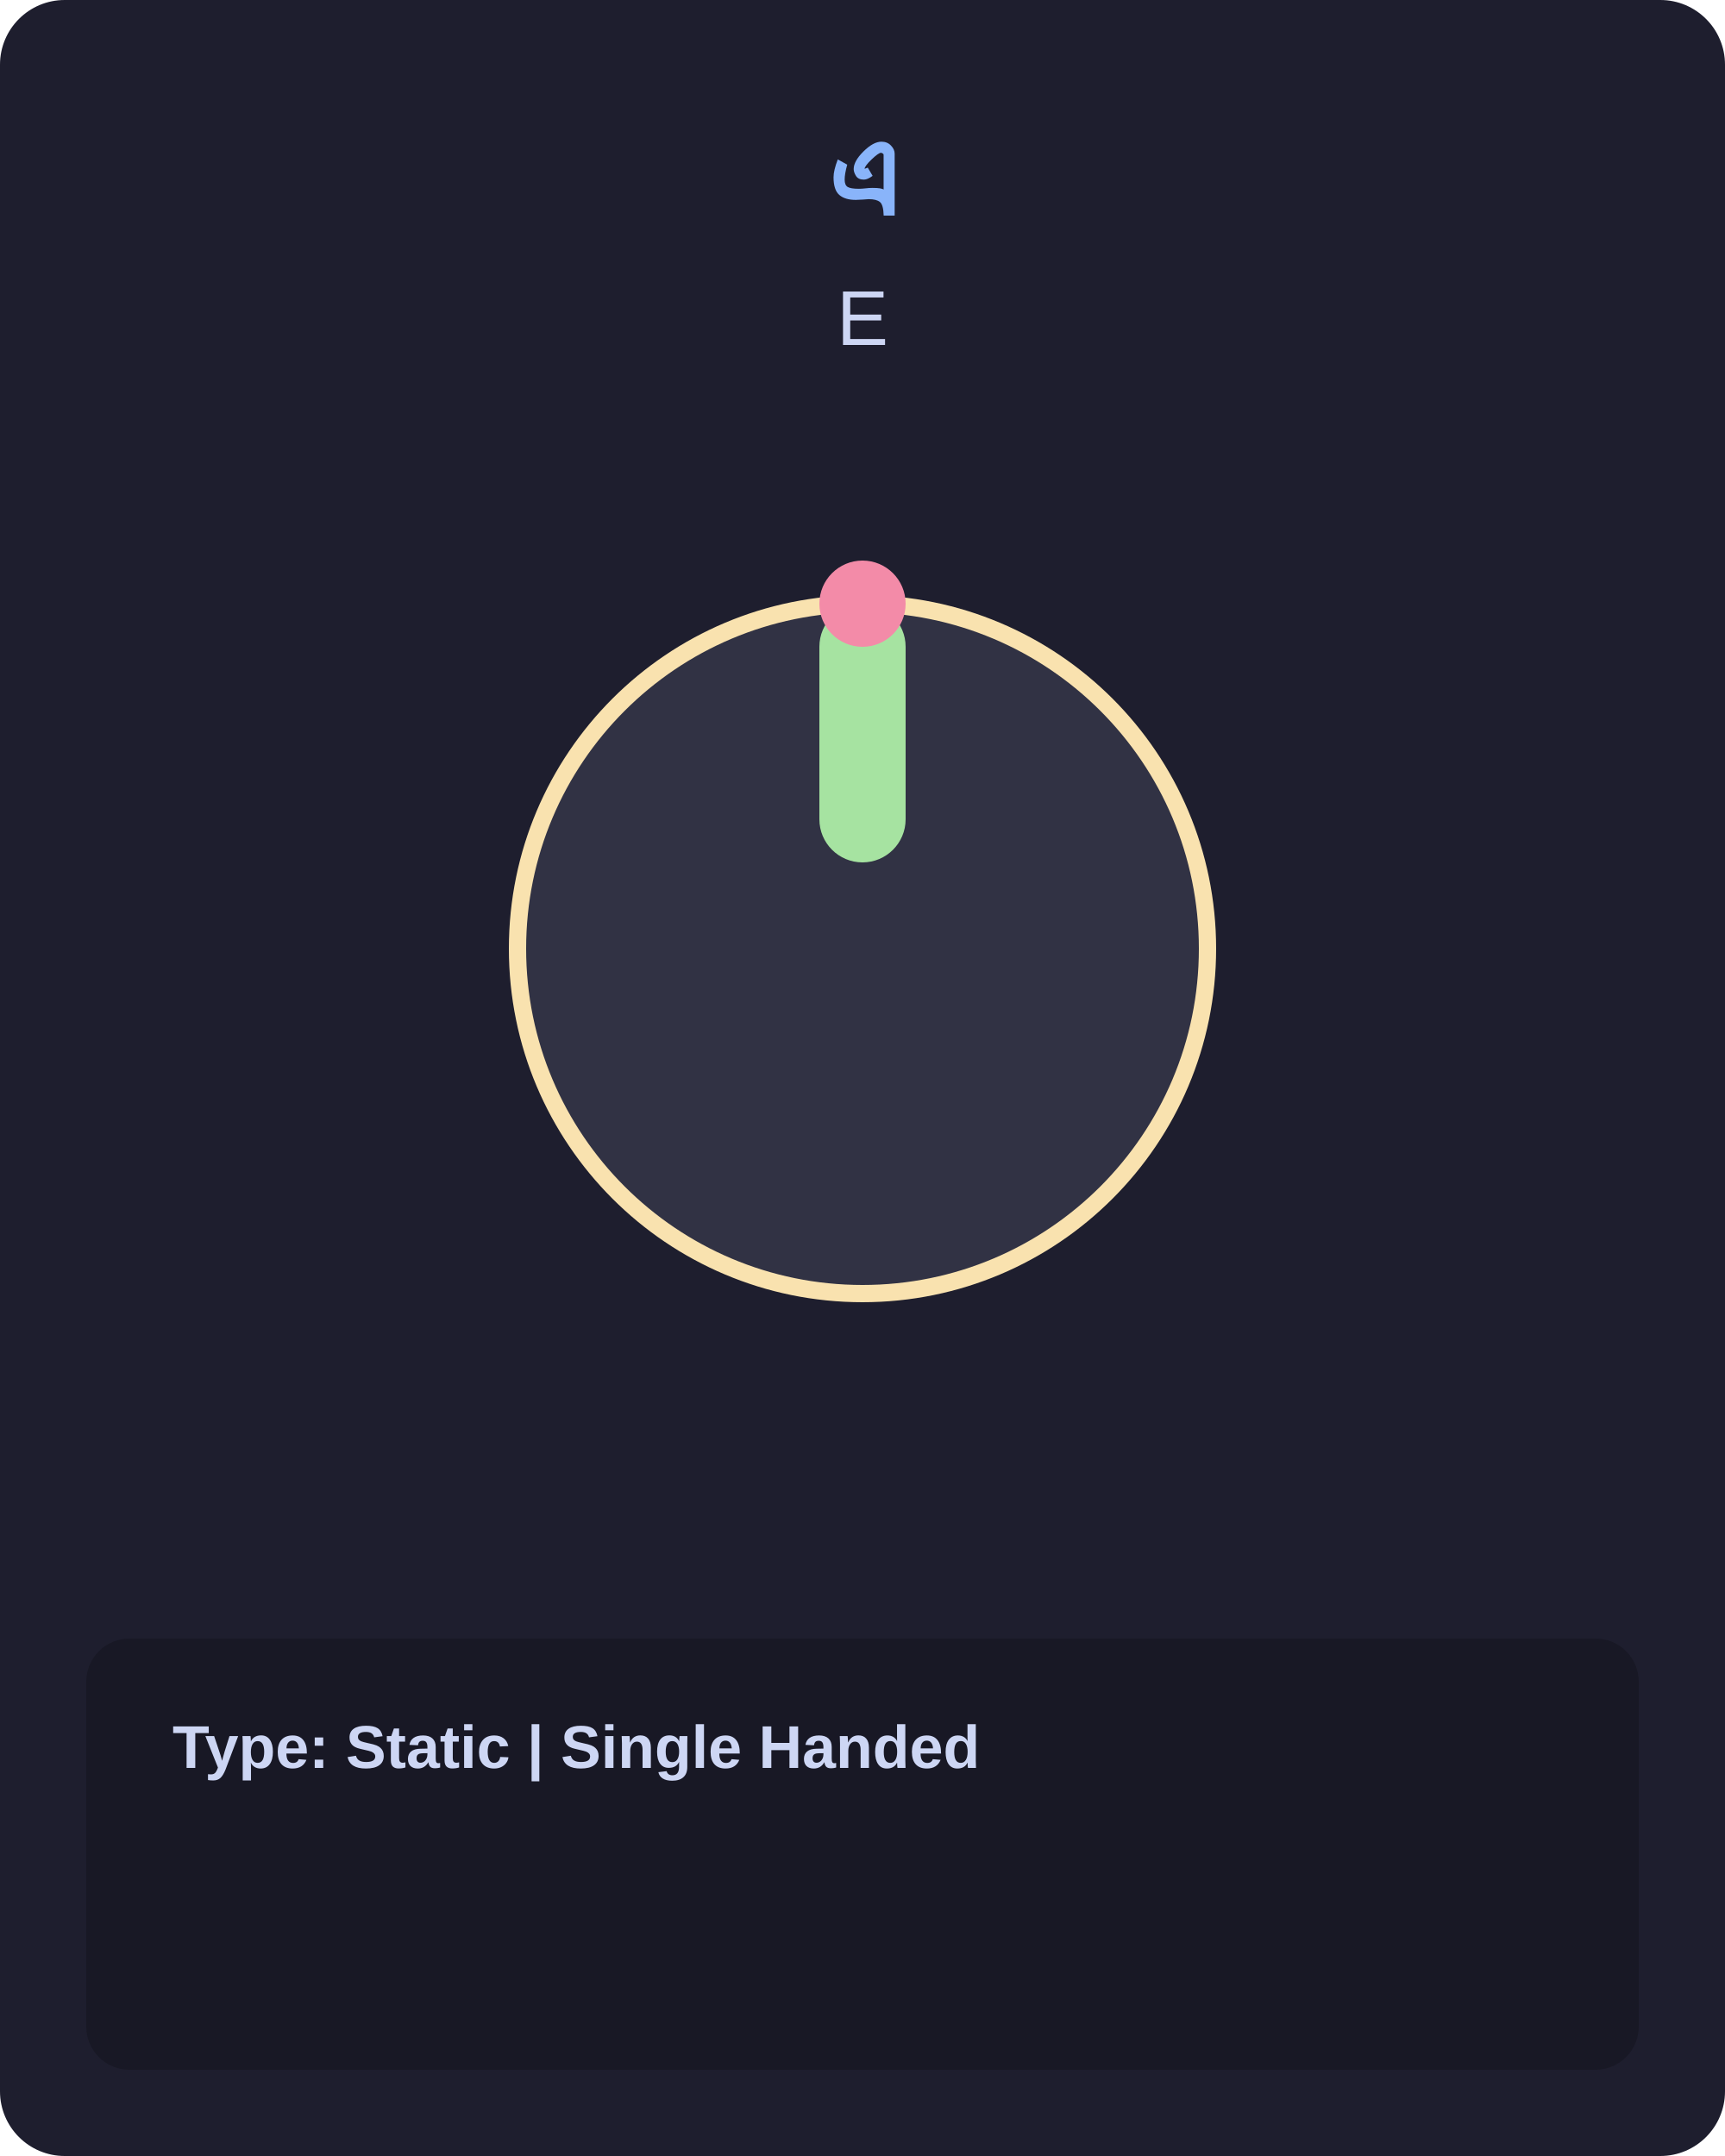
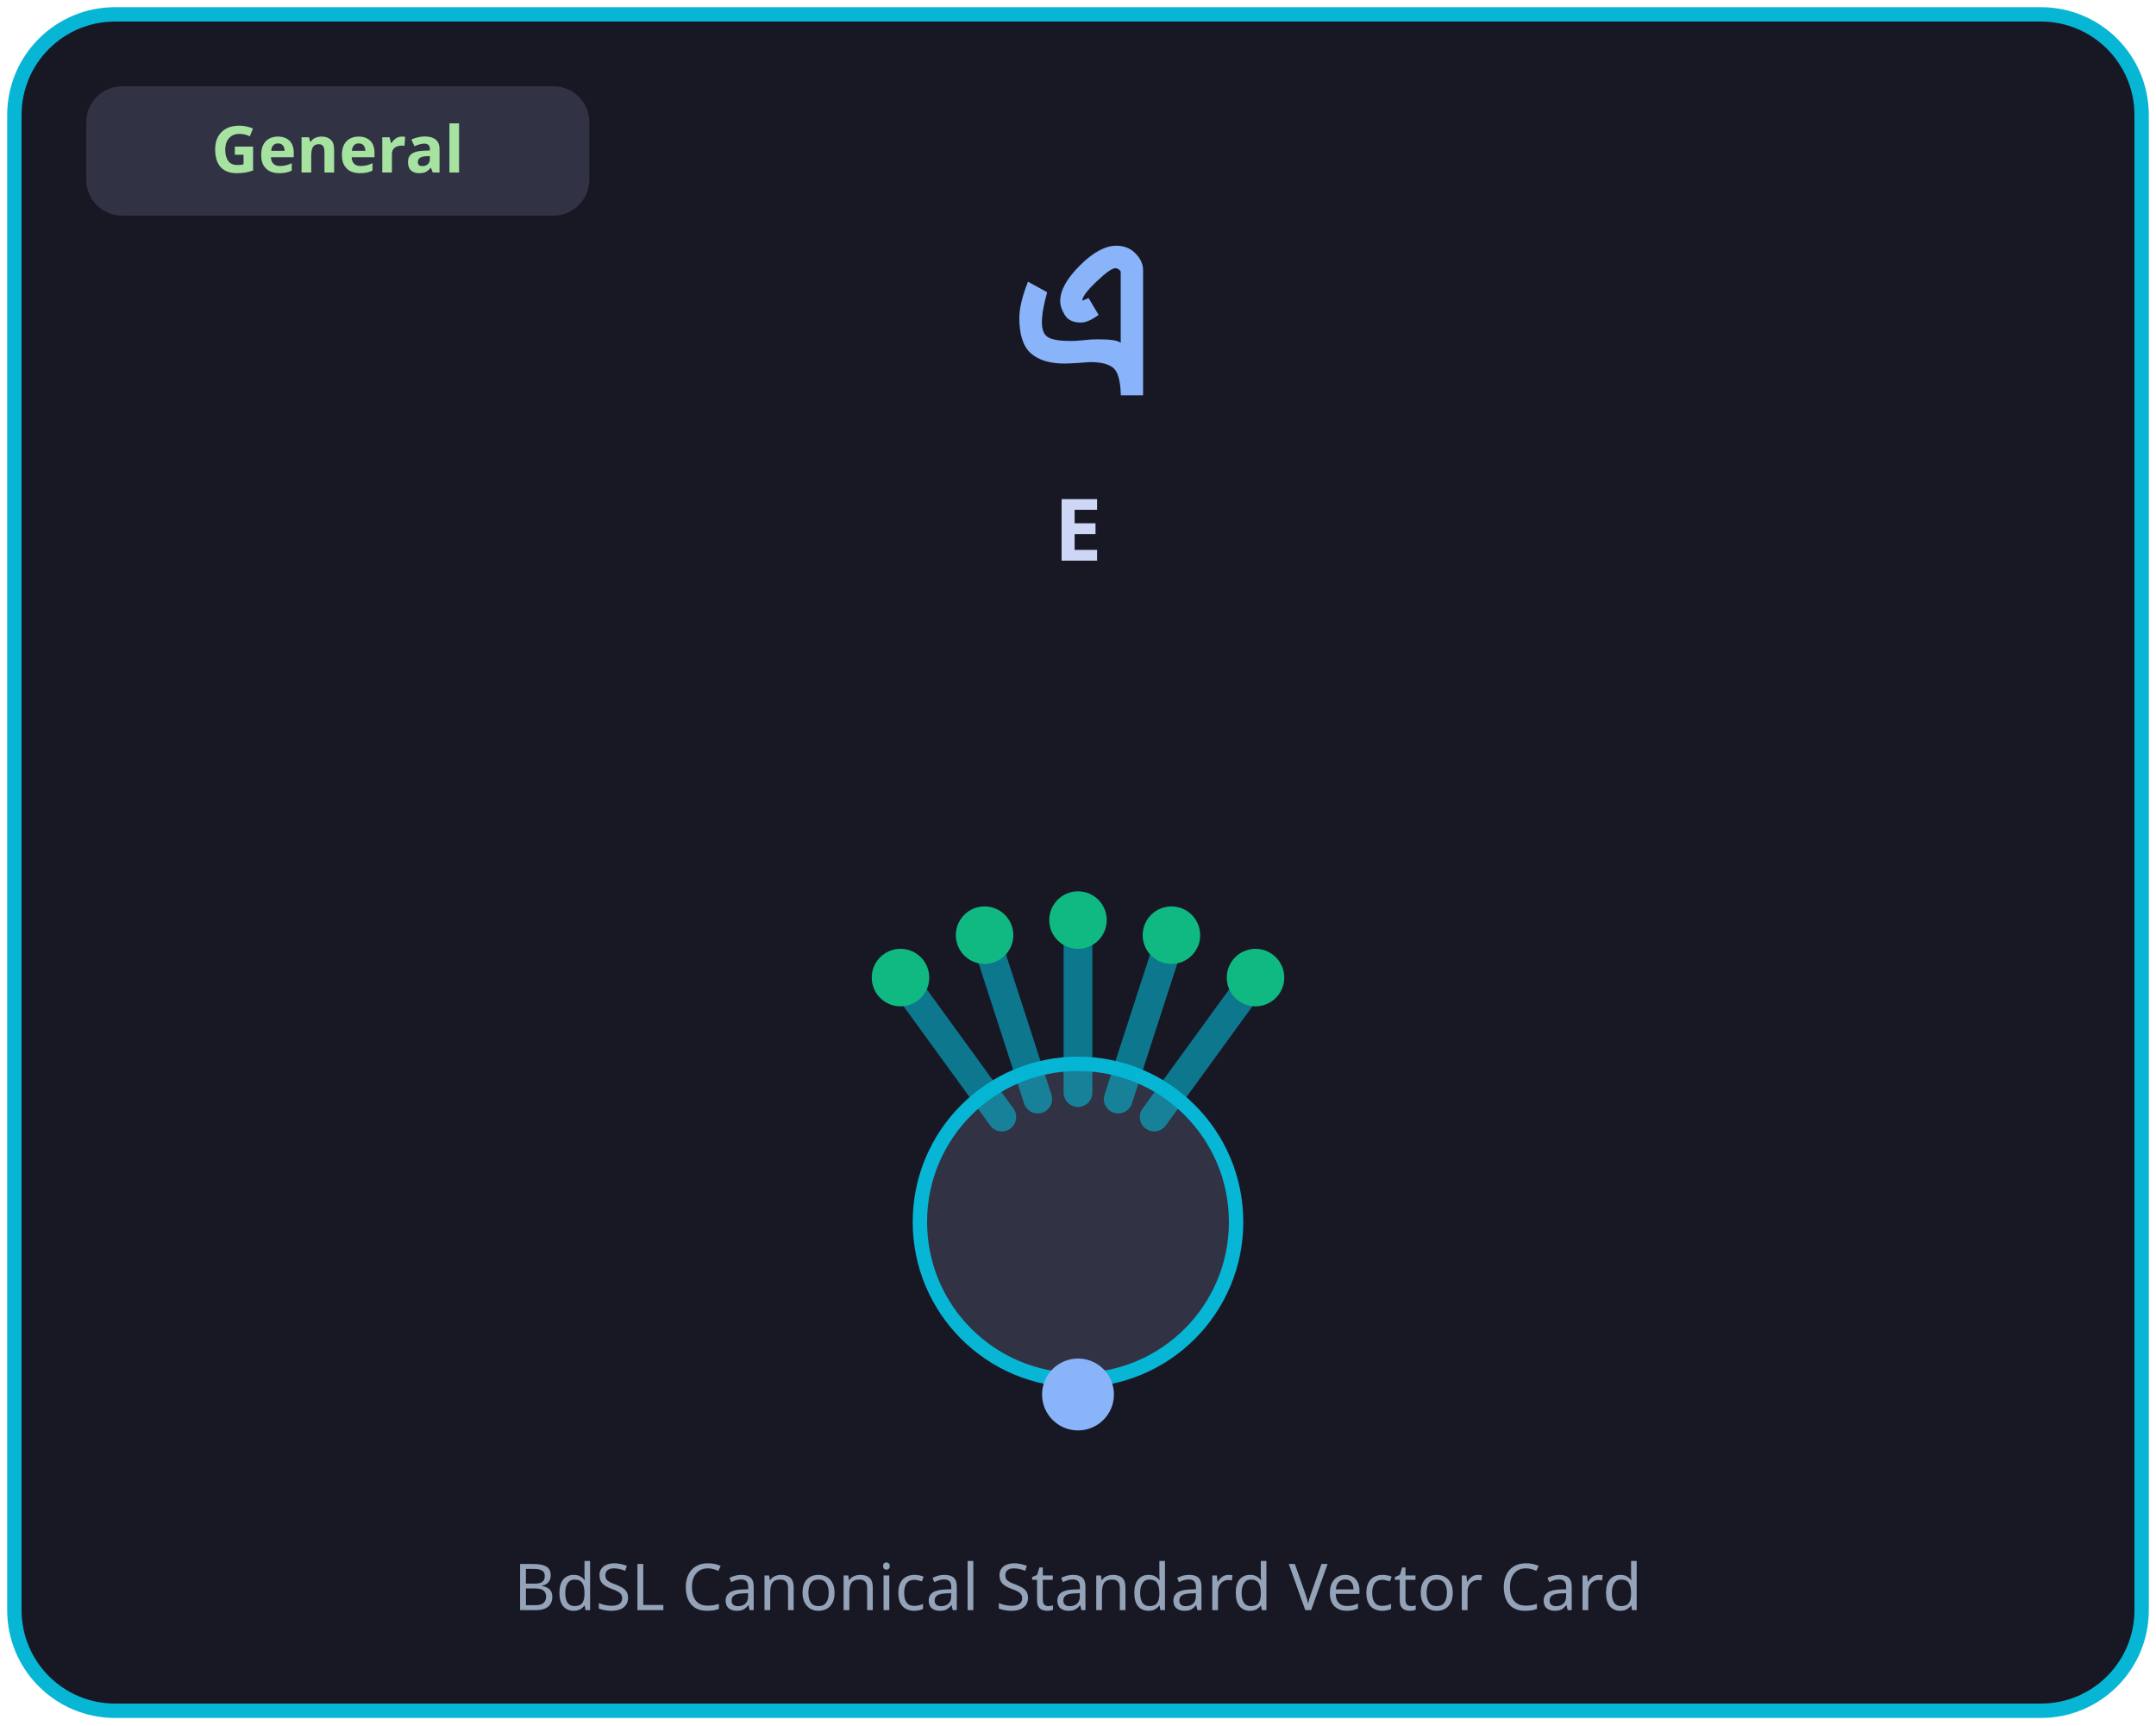
- <svg xmlns="http://www.w3.org/2000/svg" width="400" height="500">
-   <rect width="100%" height="100%" rx="15" fill="#1E1E2E" />
-   <text x="200" y="50" font-family="Arial, sans-serif" font-size="28" font-weight="bold" fill="#89B4FA" text-anchor="middle">এ</text>
-   <text x="200" y="80" font-family="Arial, sans-serif" font-size="18" fill="#CDD6F4" text-anchor="middle">E</text>
-   <circle cx="200" cy="220" r="80" fill="#313244" stroke="#F9E2AF" stroke-width="4" />
-   <rect x="190" y="140" width="20" height="60" rx="10" fill="#A6E3A1" />
-   <circle cx="200" cy="140" r="10" fill="#F38BA8" />
-   <rect x="20" y="380" width="360" height="100" rx="10" fill="#181825" />
-   <text x="40" y="410" font-family="Arial, sans-serif" font-size="14" fill="#CDD6F4" font-weight="bold">Type: Static | Single Handed</text>
-   <text x="40" y="440" font-family="Arial, sans-serif" font-size="12" fill="#A6ADC8">
-         
-     </text>
-   <text x="40" y="460" font-family="Arial, sans-serif" font-size="12" fill="#A6ADC8">
-         
-     </text>
+ <svg xmlns="http://www.w3.org/2000/svg" viewBox="0 0 300 240" width="300" height="240">
+   <rect width="296" height="236" x="2" y="2" rx="14" fill="#181825" stroke="#06B6D4" stroke-width="2" />
+   <rect x="12" y="12" width="70" height="18" rx="5" fill="#313244" />
+   <text x="47" y="24" fill="#A6E3A1" font-family="Segoe UI, sans-serif" font-size="9" font-weight="bold" text-anchor="middle">General</text>
+   <text x="150" y="55" fill="#89B4FA" font-family="SolaimanLipi, Arial, sans-serif" font-size="34" font-weight="bold" text-anchor="middle">এ</text>
+   <text x="150" y="78" fill="#CDD6F4" font-family="Segoe UI, sans-serif" font-size="12" font-weight="bold" text-anchor="middle">E</text>
+   <g transform="translate(0, 10)">
+     <circle cx="150" cy="160" r="22" fill="#313244" stroke="#06B6D4" stroke-width="2" />
+     <circle cx="150" cy="184" r="5" fill="#89B4FA" />
+     <line x1="139.4" y1="145.4" x2="125.3" y2="126.0" stroke="rgba(6, 182, 212, 0.6)" stroke-width="4" stroke-linecap="round" />
+     <circle cx="125.3" cy="126.0" r="4" fill="#10B981" />
+     <line x1="144.4" y1="142.9" x2="137.0" y2="120.1" stroke="rgba(6, 182, 212, 0.6)" stroke-width="4" stroke-linecap="round" />
+     <circle cx="137.0" cy="120.1" r="4" fill="#10B981" />
+     <line x1="150.0" y1="142.0" x2="150.0" y2="118.0" stroke="rgba(6, 182, 212, 0.6)" stroke-width="4" stroke-linecap="round" />
+     <circle cx="150.0" cy="118.0" r="4" fill="#10B981" />
+     <line x1="155.6" y1="142.9" x2="163.0" y2="120.1" stroke="rgba(6, 182, 212, 0.6)" stroke-width="4" stroke-linecap="round" />
+     <circle cx="163.0" cy="120.1" r="4" fill="#10B981" />
+     <line x1="160.6" y1="145.4" x2="174.7" y2="126.0" stroke="rgba(6, 182, 212, 0.6)" stroke-width="4" stroke-linecap="round" />
+     <circle cx="174.7" cy="126.0" r="4" fill="#10B981" />
+   </g>
+   <text x="150" y="224" fill="#94A3B8" font-family="Segoe UI, sans-serif" font-size="9" text-anchor="middle">BdSL Canonical Standard Vector Card</text>
</svg>
